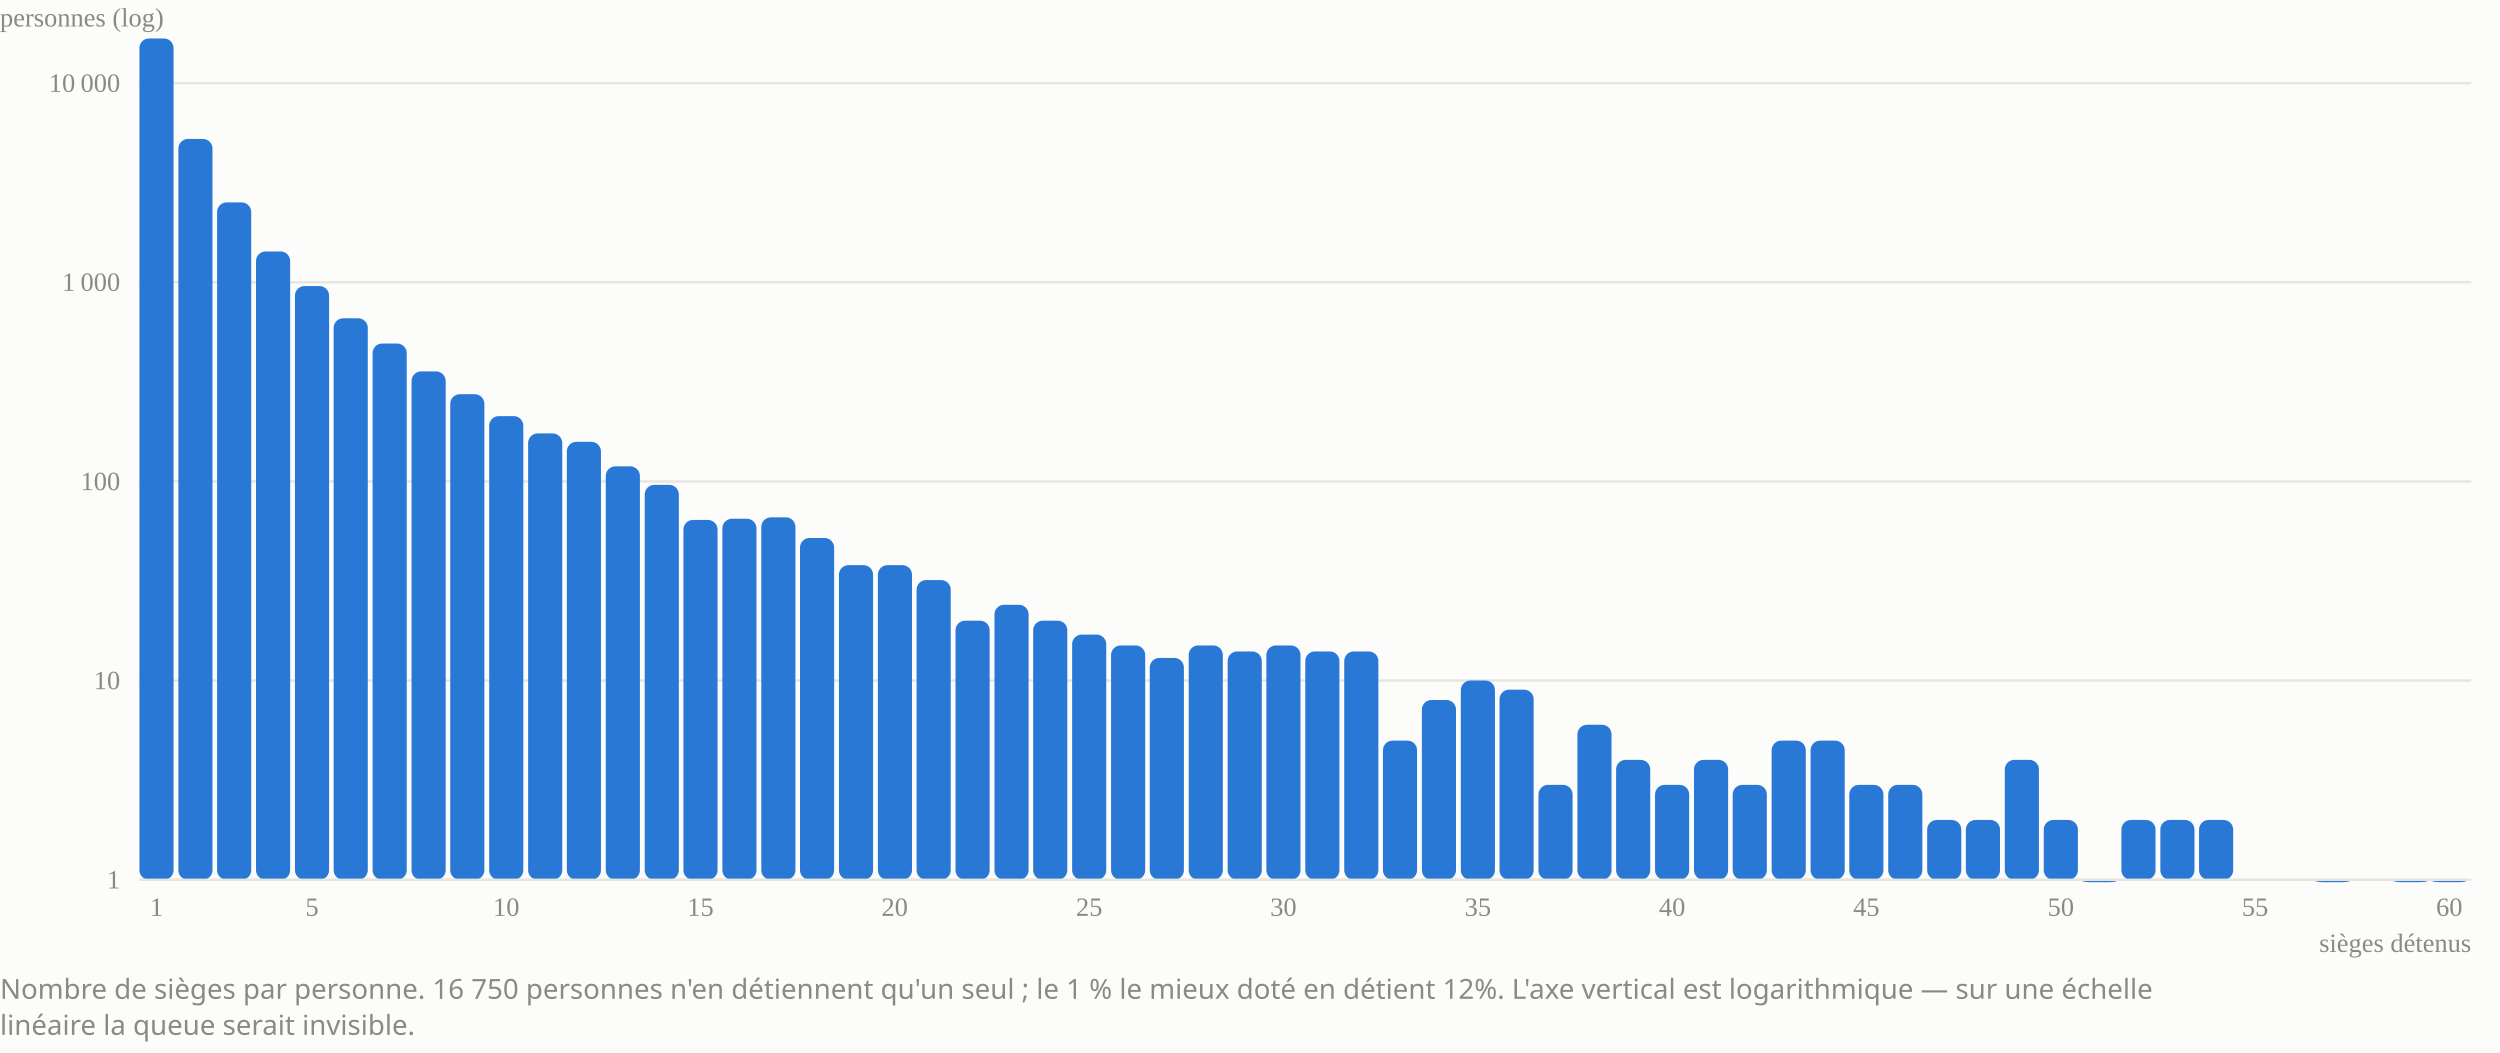
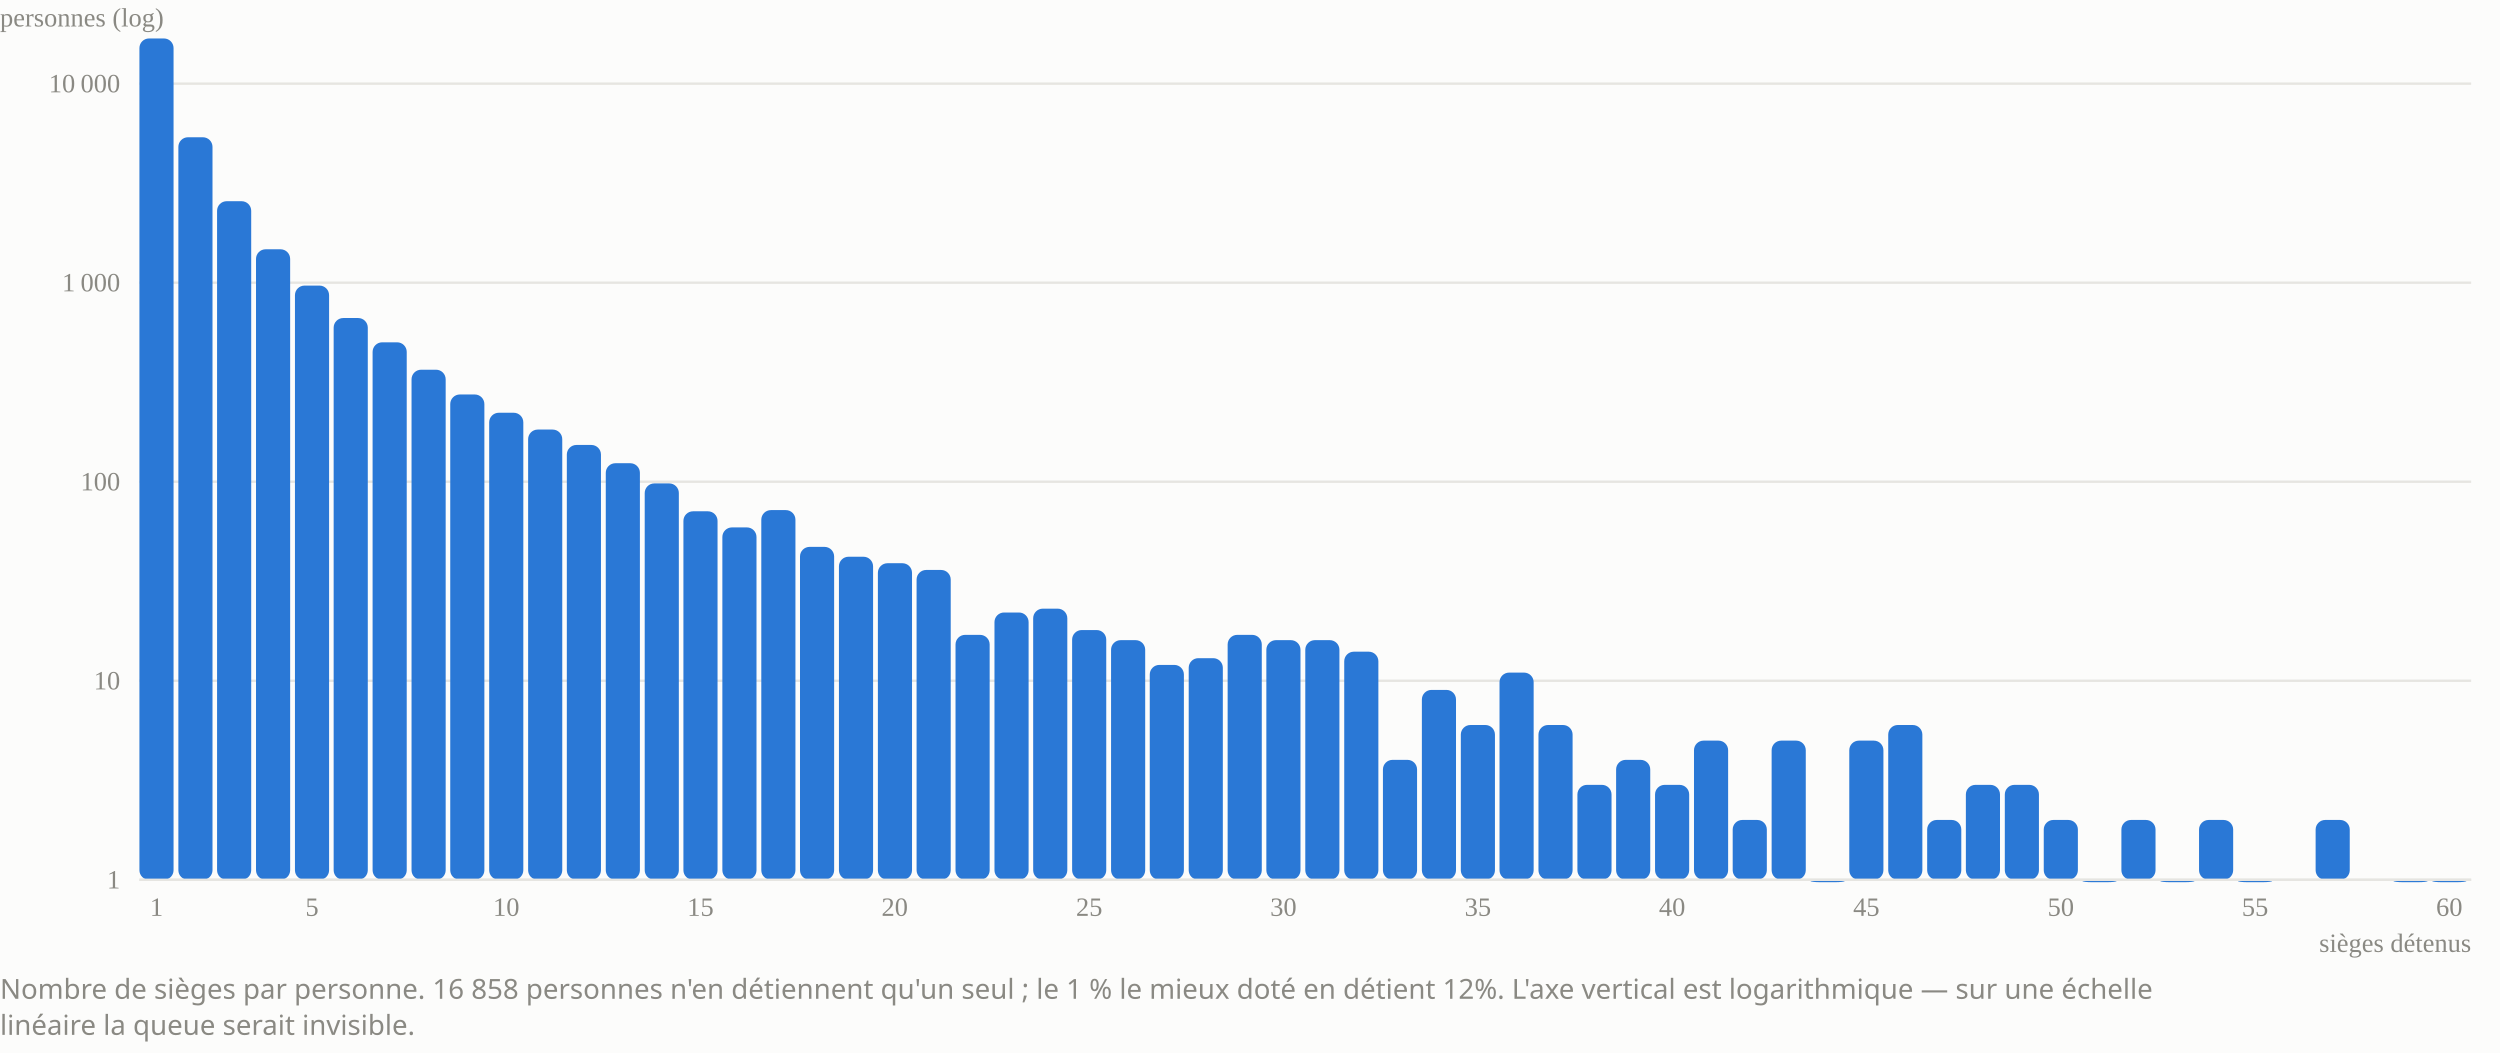
<svg xmlns="http://www.w3.org/2000/svg" viewBox="0 0 1040 438" width="1040" height="438" role="img" aria-label="Concentration des mandats">
  <rect width="1040" height="438" fill="#fcfcfb" />
  <line x1="58.0" y1="366.0" x2="1028.0" y2="366.0" stroke="#e6e5e1" stroke-width="1" />
  <text x="50.0" y="369.6" text-anchor="end" font-size="11.0" fill="#8a8983">1</text>
-   <line x1="58.0" y1="283.1" x2="1028.0" y2="283.1" stroke="#e6e5e1" stroke-width="1" />
-   <text x="50.0" y="286.7" text-anchor="end" font-size="11.0" fill="#8a8983">10</text>
-   <line x1="58.0" y1="200.3" x2="1028.0" y2="200.3" stroke="#e6e5e1" stroke-width="1" />
-   <text x="50.0" y="203.9" text-anchor="end" font-size="11.0" fill="#8a8983">100</text>
-   <line x1="58.0" y1="117.4" x2="1028.0" y2="117.4" stroke="#e6e5e1" stroke-width="1" />
-   <text x="50.0" y="121.0" text-anchor="end" font-size="11.0" fill="#8a8983">1 000</text>
-   <line x1="58.0" y1="34.6" x2="1028.0" y2="34.6" stroke="#e6e5e1" stroke-width="1" />
-   <text x="50.0" y="38.2" text-anchor="end" font-size="11.0" fill="#8a8983">10 000</text>
+   <line x1="58.0" y1="283.2" x2="1028.0" y2="283.2" stroke="#e6e5e1" stroke-width="1" />
+   <text x="50.0" y="286.8" text-anchor="end" font-size="11.0" fill="#8a8983">10</text>
+   <line x1="58.0" y1="200.4" x2="1028.0" y2="200.4" stroke="#e6e5e1" stroke-width="1" />
+   <text x="50.0" y="204.0" text-anchor="end" font-size="11.0" fill="#8a8983">100</text>
+   <line x1="58.0" y1="117.6" x2="1028.0" y2="117.6" stroke="#e6e5e1" stroke-width="1" />
+   <text x="50.0" y="121.2" text-anchor="end" font-size="11.0" fill="#8a8983">1 000</text>
+   <line x1="58.0" y1="34.8" x2="1028.0" y2="34.8" stroke="#e6e5e1" stroke-width="1" />
+   <text x="50.0" y="38.4" text-anchor="end" font-size="11.0" fill="#8a8983">10 000</text>
  <g class="mk">
    <rect x="58.0" y="16.0" width="14.2" height="350.0" rx="4.0" fill="#2a78d6" />
  </g>
  <text x="65.1" y="381.0" text-anchor="middle" font-size="11.0" fill="#8a8983">1</text>
  <g class="mk">
-     <rect x="74.2" y="57.8" width="14.2" height="308.2" rx="4.0" fill="#2a78d6" />
-   </g>
-   <g class="mk">
-     <rect x="90.3" y="84.2" width="14.2" height="281.8" rx="4.0" fill="#2a78d6" />
-   </g>
-   <g class="mk">
-     <rect x="106.5" y="104.6" width="14.2" height="261.4" rx="4.0" fill="#2a78d6" />
-   </g>
-   <g class="mk">
-     <rect x="122.7" y="119.0" width="14.2" height="247.0" rx="4.0" fill="#2a78d6" />
+     <rect x="74.2" y="57.1" width="14.2" height="308.9" rx="4.0" fill="#2a78d6" />
+   </g>
+   <g class="mk">
+     <rect x="90.3" y="83.7" width="14.2" height="282.3" rx="4.0" fill="#2a78d6" />
+   </g>
+   <g class="mk">
+     <rect x="106.5" y="103.7" width="14.2" height="262.3" rx="4.0" fill="#2a78d6" />
+   </g>
+   <g class="mk">
+     <rect x="122.7" y="118.8" width="14.2" height="247.2" rx="4.0" fill="#2a78d6" />
  </g>
  <text x="129.8" y="381.0" text-anchor="middle" font-size="11.0" fill="#8a8983">5</text>
  <g class="mk">
-     <rect x="138.8" y="132.4" width="14.2" height="233.6" rx="4.0" fill="#2a78d6" />
-   </g>
-   <g class="mk">
-     <rect x="155.0" y="142.9" width="14.2" height="223.1" rx="4.0" fill="#2a78d6" />
-   </g>
-   <g class="mk">
-     <rect x="171.2" y="154.5" width="14.2" height="211.5" rx="4.0" fill="#2a78d6" />
-   </g>
-   <g class="mk">
-     <rect x="187.3" y="164.0" width="14.2" height="202.0" rx="4.0" fill="#2a78d6" />
-   </g>
-   <g class="mk">
-     <rect x="203.5" y="173.1" width="14.2" height="192.9" rx="4.0" fill="#2a78d6" />
+     <rect x="138.8" y="132.3" width="14.2" height="233.7" rx="4.0" fill="#2a78d6" />
+   </g>
+   <g class="mk">
+     <rect x="155.0" y="142.4" width="14.2" height="223.6" rx="4.0" fill="#2a78d6" />
+   </g>
+   <g class="mk">
+     <rect x="171.2" y="153.8" width="14.2" height="212.2" rx="4.0" fill="#2a78d6" />
+   </g>
+   <g class="mk">
+     <rect x="187.3" y="164.1" width="14.2" height="201.9" rx="4.0" fill="#2a78d6" />
+   </g>
+   <g class="mk">
+     <rect x="203.5" y="171.7" width="14.2" height="194.3" rx="4.0" fill="#2a78d6" />
  </g>
  <text x="210.6" y="381.0" text-anchor="middle" font-size="11.0" fill="#8a8983">10</text>
  <g class="mk">
-     <rect x="219.7" y="180.3" width="14.2" height="185.7" rx="4.0" fill="#2a78d6" />
-   </g>
-   <g class="mk">
-     <rect x="235.8" y="183.8" width="14.2" height="182.2" rx="4.0" fill="#2a78d6" />
-   </g>
-   <g class="mk">
-     <rect x="252.0" y="194.0" width="14.2" height="172.0" rx="4.0" fill="#2a78d6" />
-   </g>
-   <g class="mk">
-     <rect x="268.2" y="201.7" width="14.2" height="164.3" rx="4.0" fill="#2a78d6" />
-   </g>
-   <g class="mk">
-     <rect x="284.3" y="216.3" width="14.2" height="149.7" rx="4.0" fill="#2a78d6" />
+     <rect x="219.7" y="178.7" width="14.2" height="187.3" rx="4.0" fill="#2a78d6" />
+   </g>
+   <g class="mk">
+     <rect x="235.8" y="185.1" width="14.2" height="180.9" rx="4.0" fill="#2a78d6" />
+   </g>
+   <g class="mk">
+     <rect x="252.0" y="192.7" width="14.2" height="173.3" rx="4.0" fill="#2a78d6" />
+   </g>
+   <g class="mk">
+     <rect x="268.2" y="201.1" width="14.2" height="164.9" rx="4.0" fill="#2a78d6" />
+   </g>
+   <g class="mk">
+     <rect x="284.3" y="212.7" width="14.2" height="153.3" rx="4.0" fill="#2a78d6" />
  </g>
  <text x="291.4" y="381.0" text-anchor="middle" font-size="11.0" fill="#8a8983">15</text>
  <g class="mk">
-     <rect x="300.5" y="215.8" width="14.2" height="150.2" rx="4.0" fill="#2a78d6" />
-   </g>
-   <g class="mk">
-     <rect x="316.7" y="215.2" width="14.2" height="150.8" rx="4.0" fill="#2a78d6" />
-   </g>
-   <g class="mk">
-     <rect x="332.8" y="223.8" width="14.2" height="142.2" rx="4.0" fill="#2a78d6" />
-   </g>
-   <g class="mk">
-     <rect x="349.0" y="235.1" width="14.2" height="130.9" rx="4.0" fill="#2a78d6" />
-   </g>
-   <g class="mk">
-     <rect x="365.2" y="235.1" width="14.2" height="130.9" rx="4.0" fill="#2a78d6" />
+     <rect x="300.5" y="219.4" width="14.2" height="146.6" rx="4.0" fill="#2a78d6" />
+   </g>
+   <g class="mk">
+     <rect x="316.7" y="212.2" width="14.2" height="153.8" rx="4.0" fill="#2a78d6" />
+   </g>
+   <g class="mk">
+     <rect x="332.8" y="227.5" width="14.2" height="138.5" rx="4.0" fill="#2a78d6" />
+   </g>
+   <g class="mk">
+     <rect x="349.0" y="231.6" width="14.2" height="134.4" rx="4.0" fill="#2a78d6" />
+   </g>
+   <g class="mk">
+     <rect x="365.2" y="234.3" width="14.2" height="131.7" rx="4.0" fill="#2a78d6" />
  </g>
  <text x="372.2" y="381.0" text-anchor="middle" font-size="11.0" fill="#8a8983">20</text>
  <g class="mk">
-     <rect x="381.3" y="241.3" width="14.2" height="124.7" rx="4.0" fill="#2a78d6" />
-   </g>
-   <g class="mk">
-     <rect x="397.5" y="258.2" width="14.2" height="107.8" rx="4.0" fill="#2a78d6" />
-   </g>
-   <g class="mk">
-     <rect x="413.7" y="251.6" width="14.2" height="114.4" rx="4.0" fill="#2a78d6" />
-   </g>
-   <g class="mk">
-     <rect x="429.8" y="258.2" width="14.2" height="107.8" rx="4.0" fill="#2a78d6" />
-   </g>
-   <g class="mk">
-     <rect x="446.0" y="264.0" width="14.2" height="102.0" rx="4.0" fill="#2a78d6" />
+     <rect x="381.3" y="237.1" width="14.2" height="128.9" rx="4.0" fill="#2a78d6" />
+   </g>
+   <g class="mk">
+     <rect x="397.5" y="264.1" width="14.2" height="101.9" rx="4.0" fill="#2a78d6" />
+   </g>
+   <g class="mk">
+     <rect x="413.7" y="254.8" width="14.2" height="111.2" rx="4.0" fill="#2a78d6" />
+   </g>
+   <g class="mk">
+     <rect x="429.8" y="253.2" width="14.2" height="112.8" rx="4.0" fill="#2a78d6" />
+   </g>
+   <g class="mk">
+     <rect x="446.0" y="262.1" width="14.2" height="103.9" rx="4.0" fill="#2a78d6" />
  </g>
  <text x="453.1" y="381.0" text-anchor="middle" font-size="11.0" fill="#8a8983">25</text>
  <g class="mk">
-     <rect x="462.2" y="268.5" width="14.2" height="97.5" rx="4.0" fill="#2a78d6" />
-   </g>
-   <g class="mk">
-     <rect x="478.3" y="273.7" width="14.2" height="92.3" rx="4.0" fill="#2a78d6" />
-   </g>
-   <g class="mk">
-     <rect x="494.5" y="268.5" width="14.2" height="97.5" rx="4.0" fill="#2a78d6" />
-   </g>
-   <g class="mk">
-     <rect x="510.7" y="271.0" width="14.2" height="95.0" rx="4.0" fill="#2a78d6" />
-   </g>
-   <g class="mk">
-     <rect x="526.8" y="268.5" width="14.2" height="97.5" rx="4.0" fill="#2a78d6" />
+     <rect x="462.2" y="266.3" width="14.2" height="99.7" rx="4.0" fill="#2a78d6" />
+   </g>
+   <g class="mk">
+     <rect x="478.3" y="276.6" width="14.2" height="89.4" rx="4.0" fill="#2a78d6" />
+   </g>
+   <g class="mk">
+     <rect x="494.5" y="273.8" width="14.2" height="92.2" rx="4.0" fill="#2a78d6" />
+   </g>
+   <g class="mk">
+     <rect x="510.7" y="264.1" width="14.2" height="101.9" rx="4.0" fill="#2a78d6" />
+   </g>
+   <g class="mk">
+     <rect x="526.8" y="266.3" width="14.2" height="99.7" rx="4.0" fill="#2a78d6" />
  </g>
  <text x="533.9" y="381.0" text-anchor="middle" font-size="11.0" fill="#8a8983">30</text>
  <g class="mk">
-     <rect x="543.0" y="271.0" width="14.2" height="95.0" rx="4.0" fill="#2a78d6" />
-   </g>
-   <g class="mk">
-     <rect x="559.2" y="271.0" width="14.2" height="95.0" rx="4.0" fill="#2a78d6" />
-   </g>
-   <g class="mk">
-     <rect x="575.3" y="308.1" width="14.2" height="57.9" rx="4.0" fill="#2a78d6" />
-   </g>
-   <g class="mk">
-     <rect x="591.5" y="291.2" width="14.2" height="74.8" rx="4.0" fill="#2a78d6" />
-   </g>
-   <g class="mk">
-     <rect x="607.7" y="283.1" width="14.2" height="82.9" rx="4.0" fill="#2a78d6" />
+     <rect x="543.0" y="266.3" width="14.2" height="99.7" rx="4.0" fill="#2a78d6" />
+   </g>
+   <g class="mk">
+     <rect x="559.2" y="271.1" width="14.2" height="94.9" rx="4.0" fill="#2a78d6" />
+   </g>
+   <g class="mk">
+     <rect x="575.3" y="316.1" width="14.2" height="49.9" rx="4.0" fill="#2a78d6" />
+   </g>
+   <g class="mk">
+     <rect x="591.5" y="287.0" width="14.2" height="79.0" rx="4.0" fill="#2a78d6" />
+   </g>
+   <g class="mk">
+     <rect x="607.7" y="301.6" width="14.2" height="64.4" rx="4.0" fill="#2a78d6" />
  </g>
  <text x="614.8" y="381.0" text-anchor="middle" font-size="11.0" fill="#8a8983">35</text>
  <g class="mk">
-     <rect x="623.8" y="286.9" width="14.2" height="79.1" rx="4.0" fill="#2a78d6" />
-   </g>
-   <g class="mk">
-     <rect x="640.0" y="326.5" width="14.2" height="39.5" rx="4.0" fill="#2a78d6" />
-   </g>
-   <g class="mk">
-     <rect x="656.2" y="301.5" width="14.2" height="64.5" rx="4.0" fill="#2a78d6" />
+     <rect x="623.8" y="279.8" width="14.2" height="86.2" rx="4.0" fill="#2a78d6" />
+   </g>
+   <g class="mk">
+     <rect x="640.0" y="301.6" width="14.2" height="64.4" rx="4.0" fill="#2a78d6" />
+   </g>
+   <g class="mk">
+     <rect x="656.2" y="326.5" width="14.2" height="39.5" rx="4.0" fill="#2a78d6" />
  </g>
  <g class="mk">
    <rect x="672.3" y="316.1" width="14.2" height="49.9" rx="4.0" fill="#2a78d6" />
  </g>
  <g class="mk">
    <rect x="688.5" y="326.5" width="14.2" height="39.5" rx="4.0" fill="#2a78d6" />
  </g>
  <text x="695.6" y="381.0" text-anchor="middle" font-size="11.0" fill="#8a8983">40</text>
  <g class="mk">
-     <rect x="704.7" y="316.1" width="14.2" height="49.9" rx="4.0" fill="#2a78d6" />
-   </g>
-   <g class="mk">
-     <rect x="720.8" y="326.5" width="14.2" height="39.5" rx="4.0" fill="#2a78d6" />
+     <rect x="704.7" y="308.1" width="14.2" height="57.9" rx="4.0" fill="#2a78d6" />
+   </g>
+   <g class="mk">
+     <rect x="720.8" y="341.1" width="14.2" height="24.9" rx="4.0" fill="#2a78d6" />
  </g>
  <g class="mk">
    <rect x="737.0" y="308.1" width="14.2" height="57.9" rx="4.0" fill="#2a78d6" />
  </g>
  <g class="mk">
-     <rect x="753.2" y="308.1" width="14.2" height="57.9" rx="4.0" fill="#2a78d6" />
-   </g>
-   <g class="mk">
-     <rect x="769.3" y="326.5" width="14.2" height="39.5" rx="4.0" fill="#2a78d6" />
+     <rect x="753.2" y="366.0" width="14.2" height="1.0" rx="4.0" fill="#2a78d6" />
+   </g>
+   <g class="mk">
+     <rect x="769.3" y="308.1" width="14.2" height="57.9" rx="4.0" fill="#2a78d6" />
  </g>
  <text x="776.4" y="381.0" text-anchor="middle" font-size="11.0" fill="#8a8983">45</text>
  <g class="mk">
-     <rect x="785.5" y="326.5" width="14.2" height="39.5" rx="4.0" fill="#2a78d6" />
+     <rect x="785.5" y="301.6" width="14.2" height="64.4" rx="4.0" fill="#2a78d6" />
  </g>
  <g class="mk">
    <rect x="801.7" y="341.1" width="14.2" height="24.9" rx="4.0" fill="#2a78d6" />
  </g>
  <g class="mk">
-     <rect x="817.8" y="341.1" width="14.2" height="24.9" rx="4.0" fill="#2a78d6" />
-   </g>
-   <g class="mk">
-     <rect x="834.0" y="316.1" width="14.2" height="49.9" rx="4.0" fill="#2a78d6" />
+     <rect x="817.8" y="326.5" width="14.2" height="39.5" rx="4.0" fill="#2a78d6" />
+   </g>
+   <g class="mk">
+     <rect x="834.0" y="326.5" width="14.2" height="39.5" rx="4.0" fill="#2a78d6" />
  </g>
  <g class="mk">
    <rect x="850.2" y="341.1" width="14.2" height="24.9" rx="4.0" fill="#2a78d6" />
  </g>
  <text x="857.3" y="381.0" text-anchor="middle" font-size="11.0" fill="#8a8983">50</text>
  <g class="mk">
    <rect x="866.3" y="366.0" width="14.2" height="1.0" rx="4.0" fill="#2a78d6" />
  </g>
  <g class="mk">
    <rect x="882.5" y="341.1" width="14.2" height="24.9" rx="4.0" fill="#2a78d6" />
  </g>
  <g class="mk">
-     <rect x="898.7" y="341.1" width="14.2" height="24.9" rx="4.0" fill="#2a78d6" />
+     <rect x="898.7" y="366.0" width="14.2" height="1.0" rx="4.0" fill="#2a78d6" />
  </g>
  <g class="mk">
    <rect x="914.8" y="341.1" width="14.2" height="24.9" rx="4.0" fill="#2a78d6" />
  </g>
+   <g class="mk">
+     <rect x="931.0" y="366.0" width="14.2" height="1.0" rx="4.0" fill="#2a78d6" />
+   </g>
  <text x="938.1" y="381.0" text-anchor="middle" font-size="11.0" fill="#8a8983">55</text>
  <g class="mk">
-     <rect x="963.3" y="366.0" width="14.2" height="1.0" rx="4.0" fill="#2a78d6" />
+     <rect x="963.3" y="341.1" width="14.2" height="24.9" rx="4.0" fill="#2a78d6" />
  </g>
  <g class="mk">
    <rect x="995.7" y="366.0" width="14.2" height="1.0" rx="4.0" fill="#2a78d6" />
  </g>
  <g class="mk">
    <rect x="1011.8" y="366.0" width="14.2" height="1.0" rx="4.0" fill="#2a78d6" />
  </g>
  <text x="1018.9" y="381.0" text-anchor="middle" font-size="11.0" fill="#8a8983">60</text>
  <line x1="58.0" y1="366.0" x2="1028.0" y2="366.0" stroke="#e6e5e1" stroke-width="1" />
  <text x="0.0" y="11.0" text-anchor="start" font-size="11.0" fill="#8a8983">personnes (log)</text>
  <text x="1028.0" y="396.0" text-anchor="end" font-size="11.0" fill="#8a8983">sièges détenus</text>
  <g font-size="11.5" font-family="ui-sans-serif,system-ui,sans-serif" fill="#8a8983">
-     <text x="0" y="415.5">Nombre de sièges par personne. 16 750 personnes n'en détiennent qu'un seul ; le 1 % le mieux doté en détient 12%. L'axe vertical est logarithmique — sur une échelle</text>
+     <text x="0" y="415.5">Nombre de sièges par personne. 16 858 personnes n'en détiennent qu'un seul ; le 1 % le mieux doté en détient 12%. L'axe vertical est logarithmique — sur une échelle</text>
    <text x="0" y="430.5">linéaire la queue serait invisible.</text>
  </g>
</svg>
